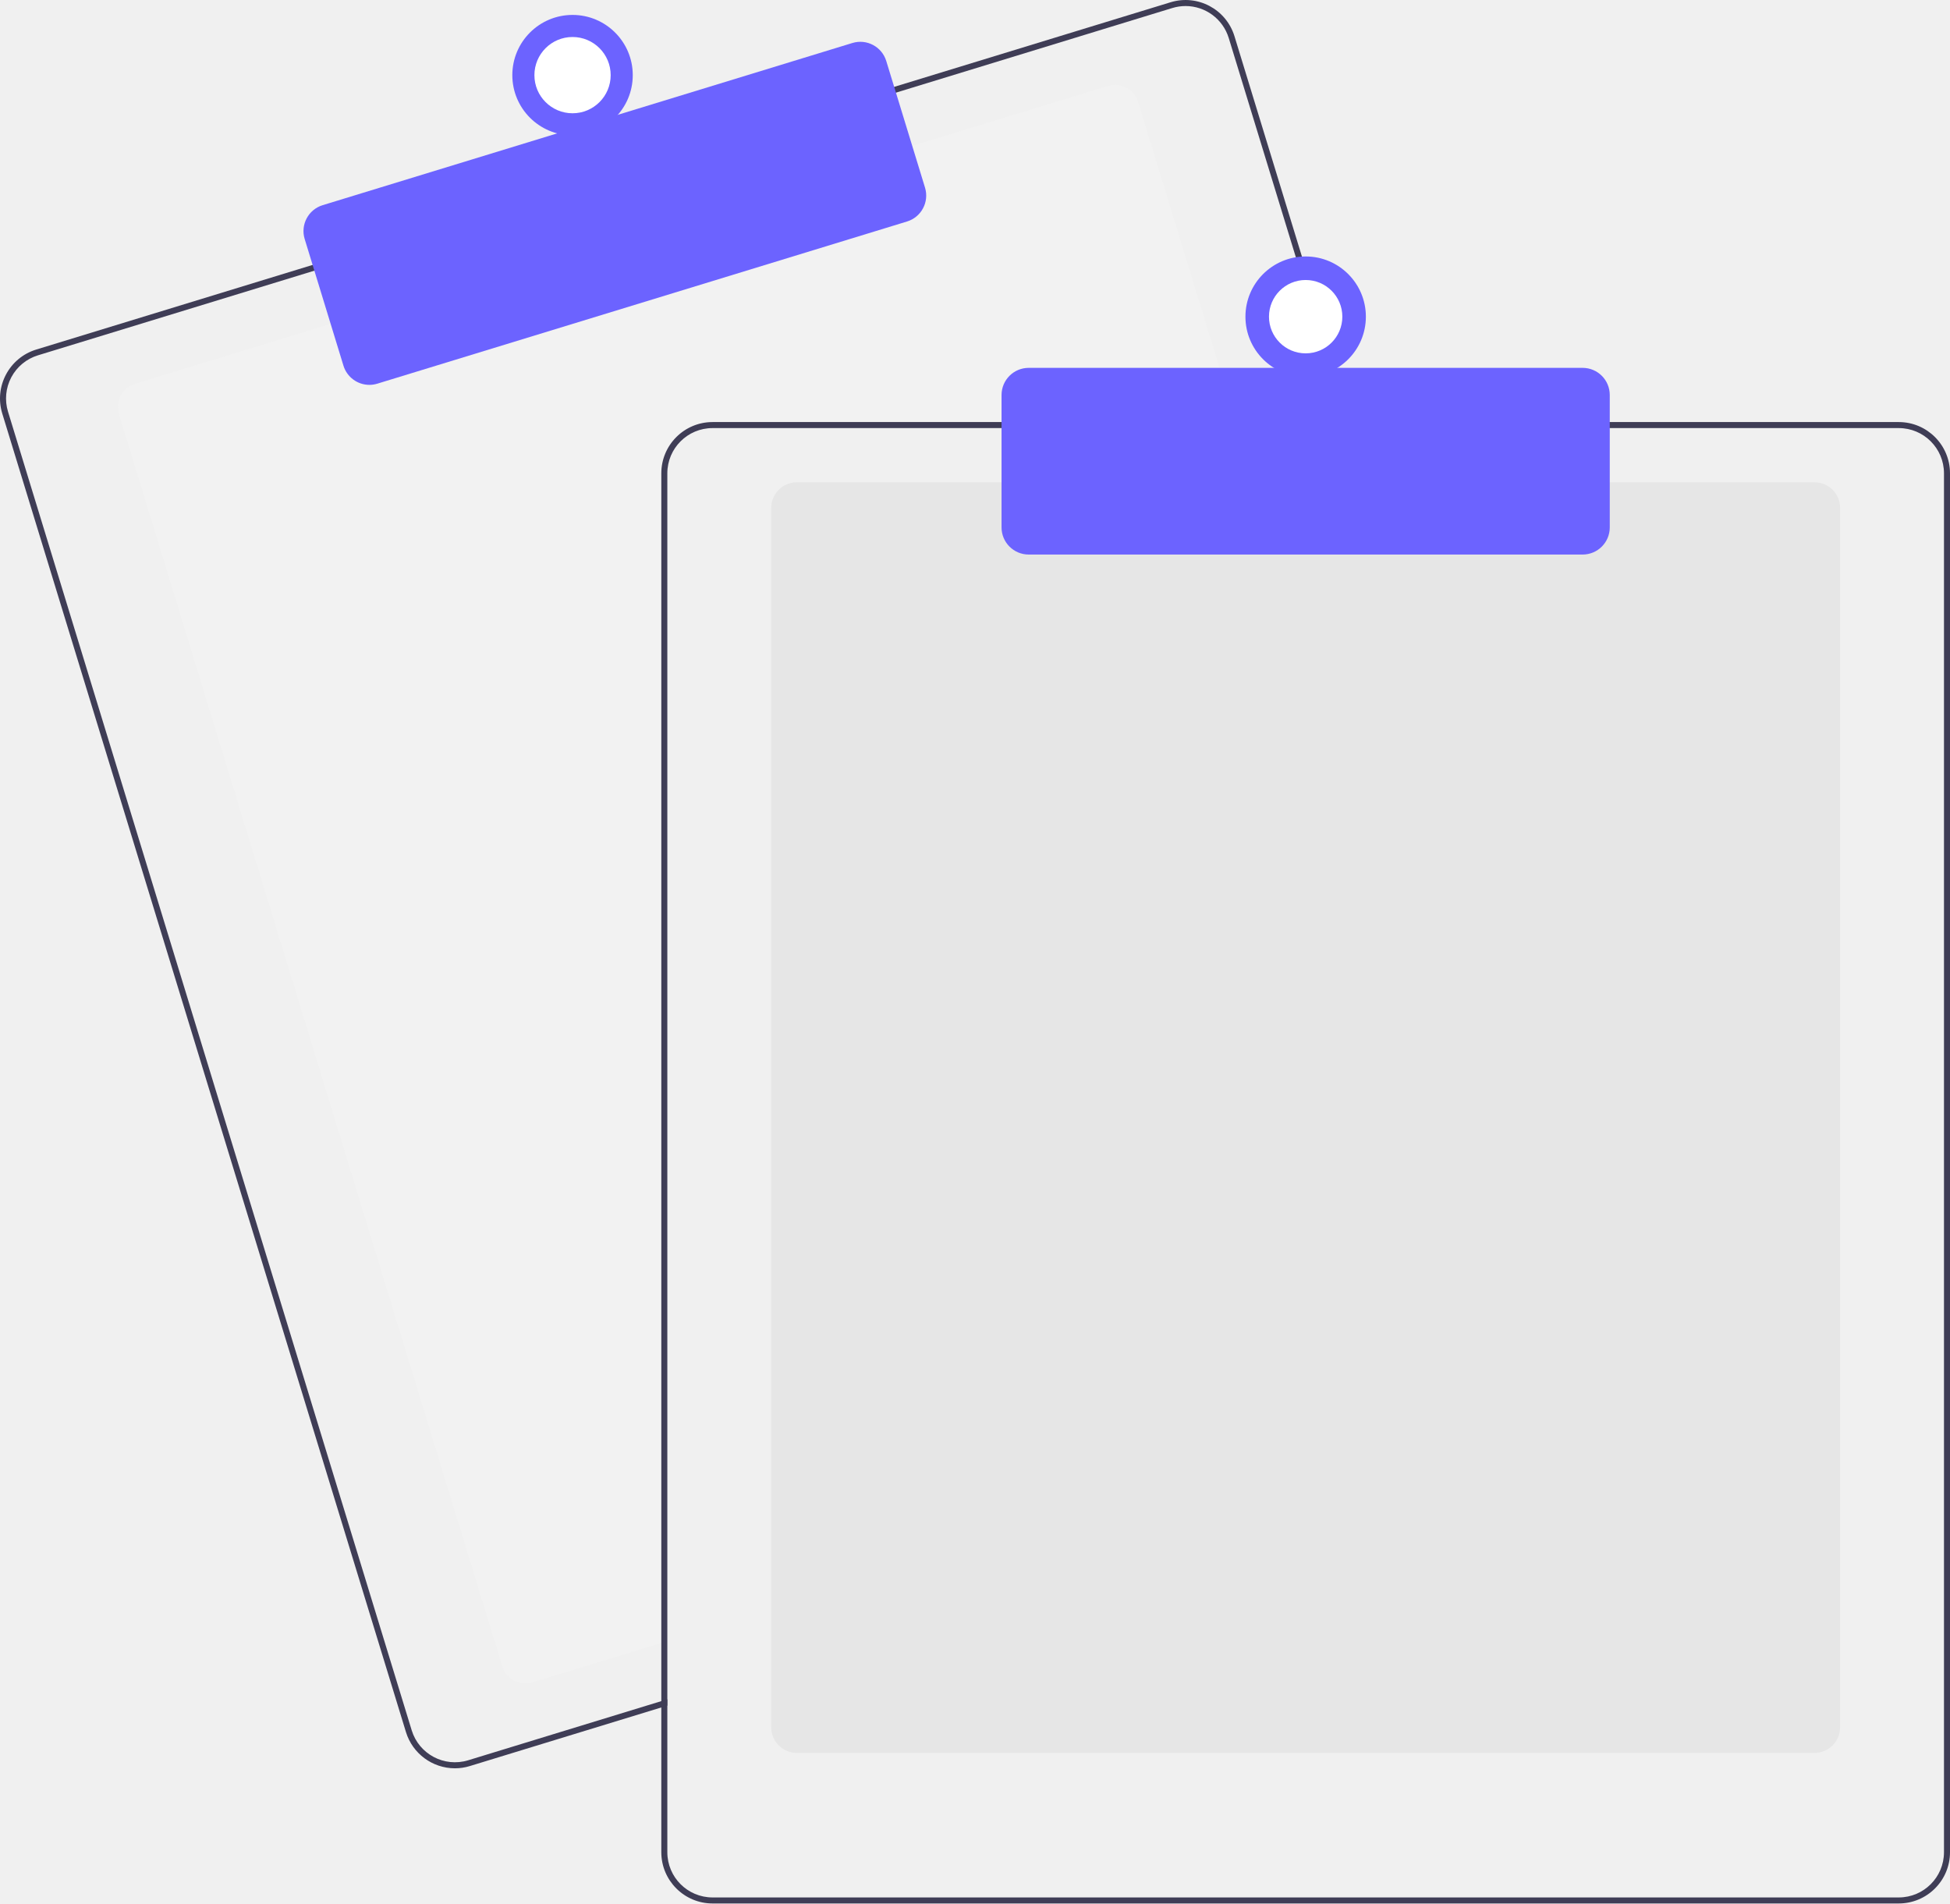
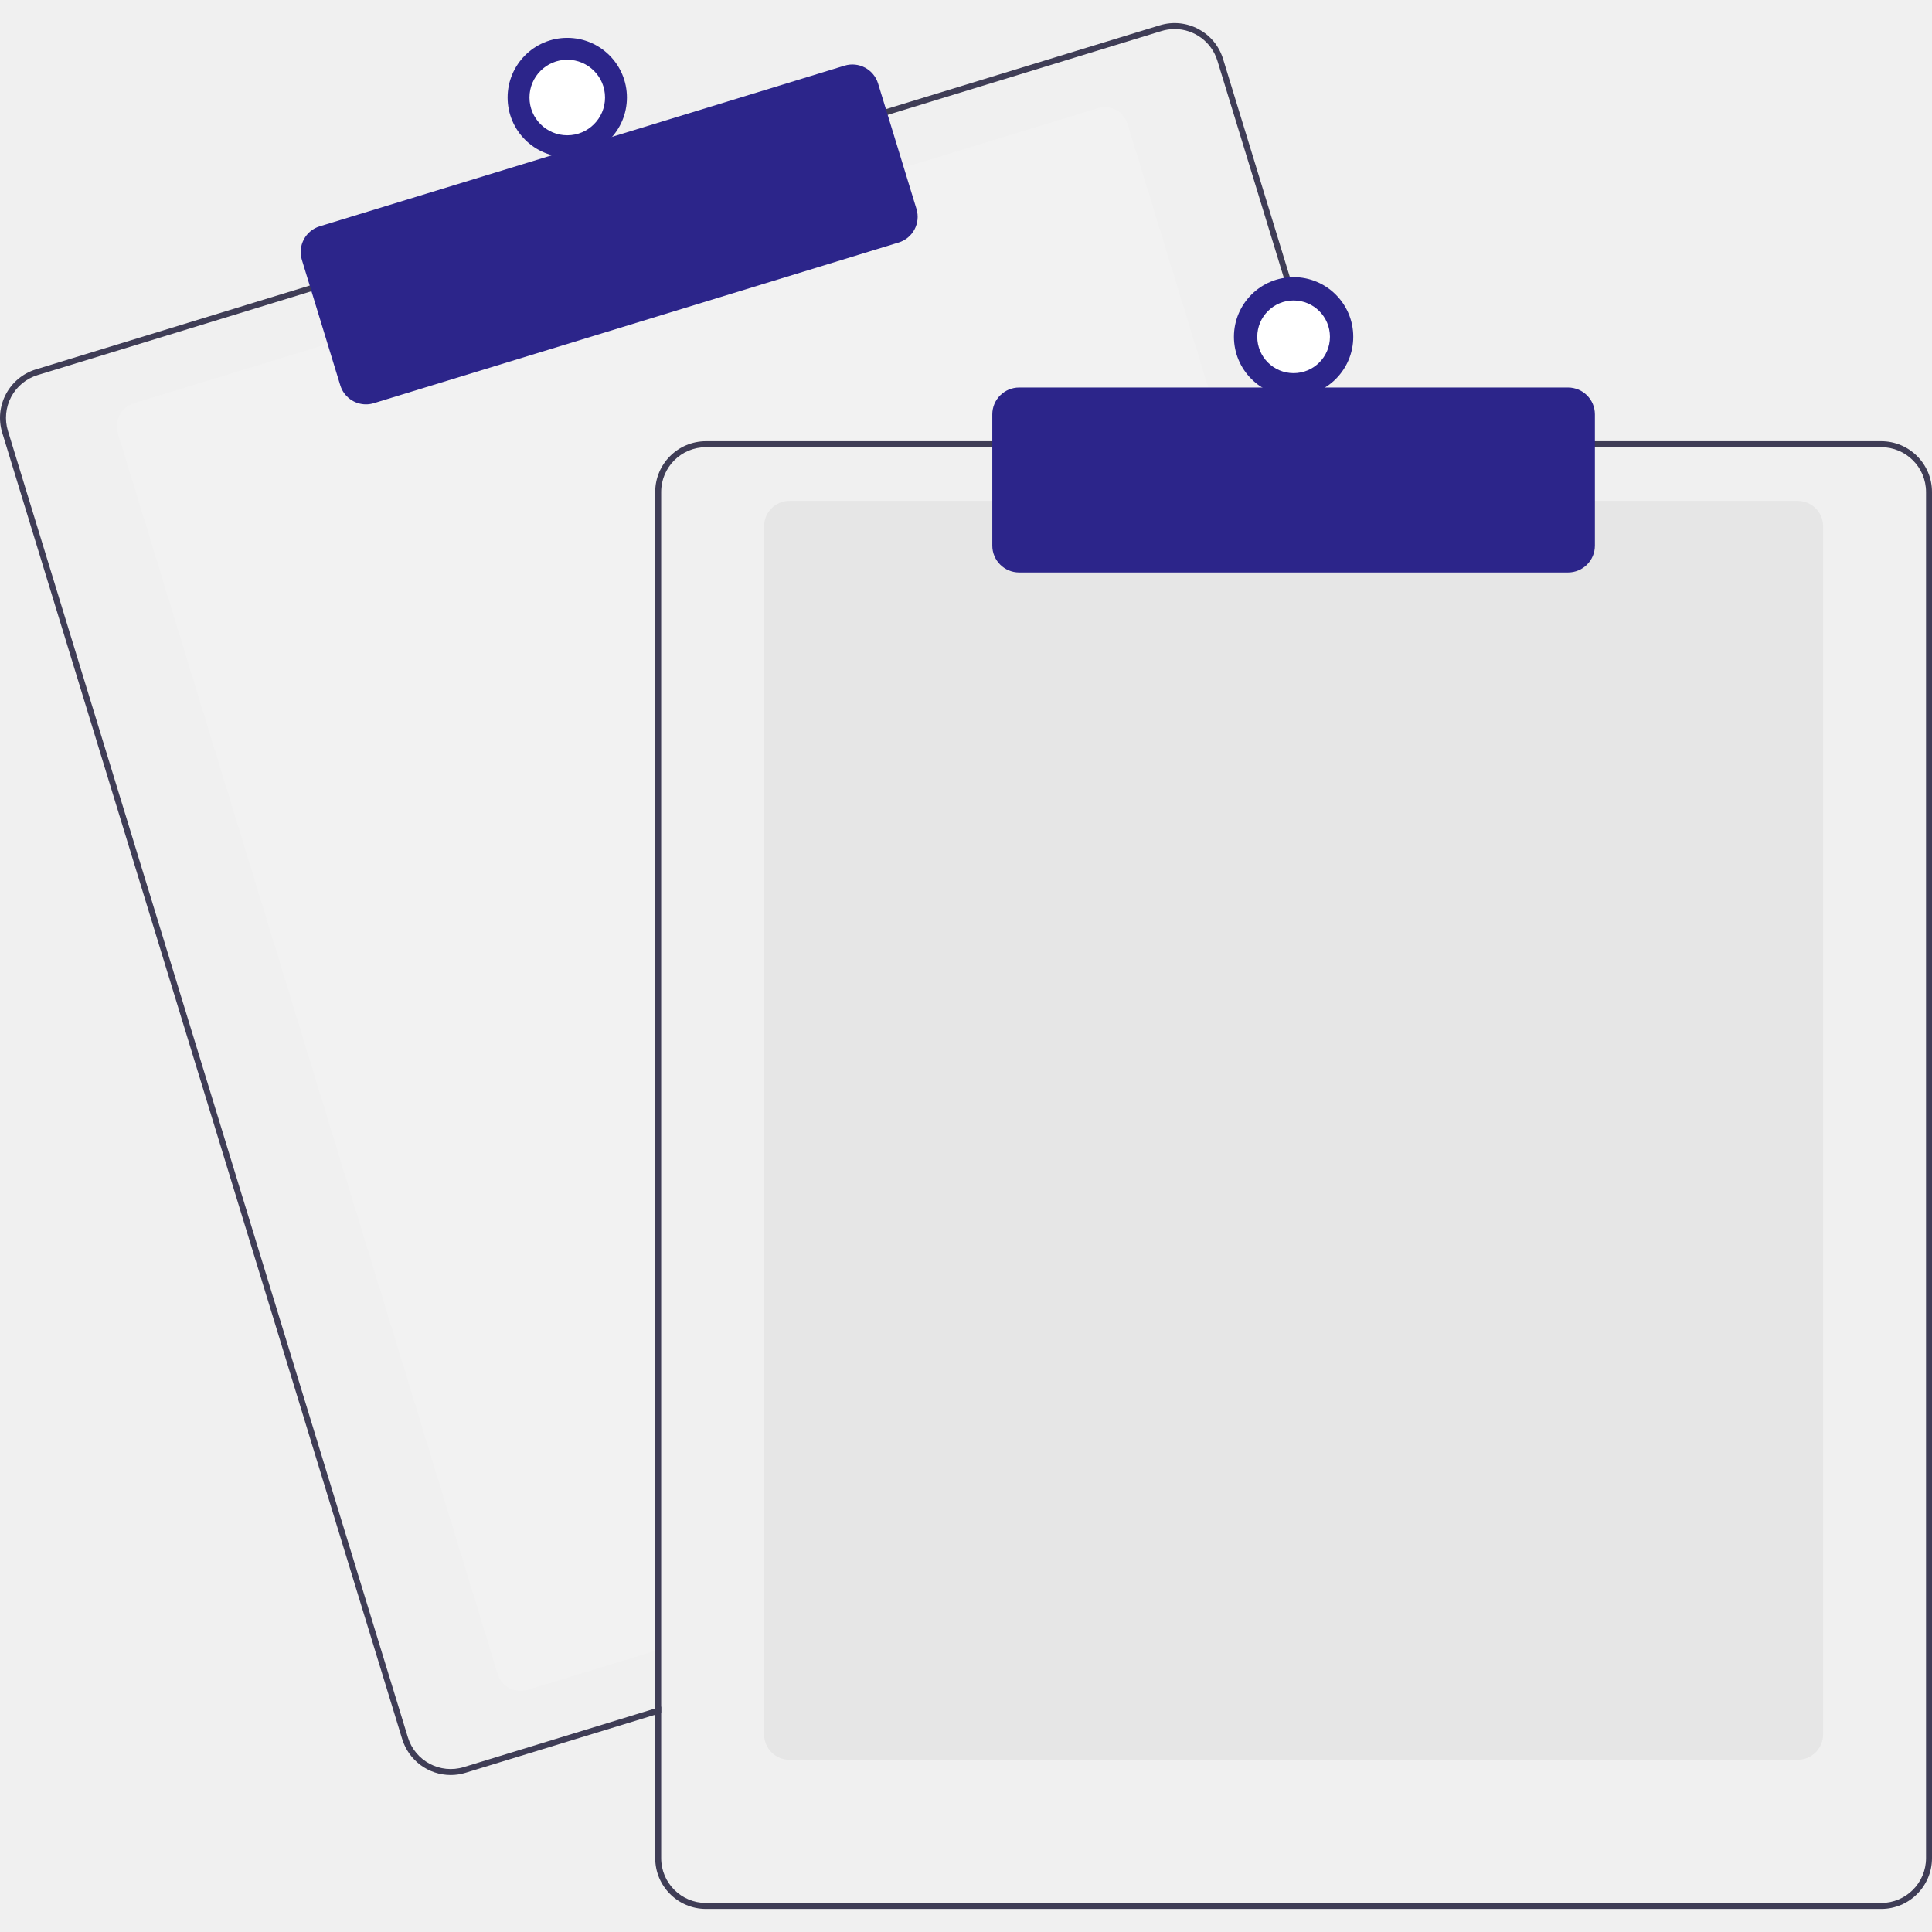
- <svg xmlns="http://www.w3.org/2000/svg" data-name="Layer 1" width="647.636" height="632.174" viewBox="0 0 647.636 632.174">
+ <svg xmlns="http://www.w3.org/2000/svg" data-name="Layer 1" width="100" height="100" viewBox="0 0 647.636 632.174">
  <path d="M687.328,276.087H512.818a15.018,15.018,0,0,0-15,15v387.85l-2,.61-42.81,13.11a8.007,8.007,0,0,1-9.99-5.31L315.678,271.397a8.003,8.003,0,0,1,5.31-9.99l65.97-20.2,191.25-58.54,65.97-20.2a7.989,7.989,0,0,1,9.99,5.3l32.55,106.32Z" transform="translate(-276.1819 -133.9131)" fill="#f2f2f2" />
  <path d="M725.408,274.087l-39.23-128.14a16.994,16.994,0,0,0-21.23-11.28l-92.75,28.39L380.958,221.607l-92.75,28.4a17.015,17.015,0,0,0-11.28,21.23l134.08,437.93a17.027,17.027,0,0,0,16.26,12.03,16.789,16.789,0,0,0,4.97-.75l63.58-19.46,2-.62v-2.09l-2,.61-64.17,19.65a15.015,15.015,0,0,1-18.73-9.95l-134.07-437.94a14.979,14.979,0,0,1,9.95-18.73l92.75-28.4,191.24-58.54,92.75-28.4a15.156,15.156,0,0,1,4.41-.66,15.015,15.015,0,0,1,14.32,10.61l39.05,127.56.62,2h2.08Z" transform="translate(-276.1819 -133.9131)" fill="#3f3d56" />
-   <path d="M398.863,261.734a9.016,9.016,0,0,1-8.611-6.367l-12.88-42.072a8.999,8.999,0,0,1,5.971-11.24l175.939-53.864a9.009,9.009,0,0,1,11.241,5.971l12.88,42.072a9.01,9.01,0,0,1-5.971,11.241L401.492,261.339A8.976,8.976,0,0,1,398.863,261.734Z" transform="translate(-276.1819 -133.9131)" fill="#6c63ff" />
-   <circle cx="190.154" cy="24.955" r="20" fill="#6c63ff" />
+   <path d="M398.863,261.734a9.016,9.016,0,0,1-8.611-6.367l-12.88-42.072a8.999,8.999,0,0,1,5.971-11.24l175.939-53.864a9.009,9.009,0,0,1,11.241,5.971l12.88,42.072a9.01,9.01,0,0,1-5.971,11.241L401.492,261.339A8.976,8.976,0,0,1,398.863,261.734Z" transform="translate(-276.1819 -133.9131)" fill="#2C258A" />
+   <circle cx="190.154" cy="24.955" r="20" fill="#2C258A" />
  <circle cx="190.154" cy="24.955" r="12.665" fill="#fff" />
  <path d="M878.818,716.087h-338a8.51,8.51,0,0,1-8.5-8.5v-405a8.51,8.51,0,0,1,8.5-8.5h338a8.51,8.51,0,0,1,8.5,8.5v405A8.51,8.51,0,0,1,878.818,716.087Z" transform="translate(-276.1819 -133.9131)" fill="#e6e6e6" />
  <path d="M723.318,274.087h-210.5a17.024,17.024,0,0,0-17,17v407.8l2-.61v-407.19a15.018,15.018,0,0,1,15-15H723.938Zm183.5,0h-394a17.024,17.024,0,0,0-17,17v458a17.024,17.024,0,0,0,17,17h394a17.024,17.024,0,0,0,17-17v-458A17.024,17.024,0,0,0,906.818,274.087Zm15,475a15.018,15.018,0,0,1-15,15h-394a15.018,15.018,0,0,1-15-15v-458a15.018,15.018,0,0,1,15-15h394a15.018,15.018,0,0,1,15,15Z" transform="translate(-276.1819 -133.9131)" fill="#3f3d56" />
-   <path d="M801.818,318.087h-184a9.01,9.01,0,0,1-9-9v-44a9.01,9.01,0,0,1,9-9h184a9.01,9.01,0,0,1,9,9v44A9.01,9.01,0,0,1,801.818,318.087Z" transform="translate(-276.1819 -133.9131)" fill="#6c63ff" />
-   <circle cx="433.636" cy="105.174" r="20" fill="#6c63ff" />
+   <path d="M801.818,318.087h-184a9.01,9.01,0,0,1-9-9v-44a9.01,9.01,0,0,1,9-9h184a9.01,9.01,0,0,1,9,9v44A9.01,9.01,0,0,1,801.818,318.087Z" transform="translate(-276.1819 -133.9131)" fill="#2C258A" />
+   <circle cx="433.636" cy="105.174" r="20" fill="#2C258A" />
  <circle cx="433.636" cy="105.174" r="12.182" fill="#fff" />
</svg>
